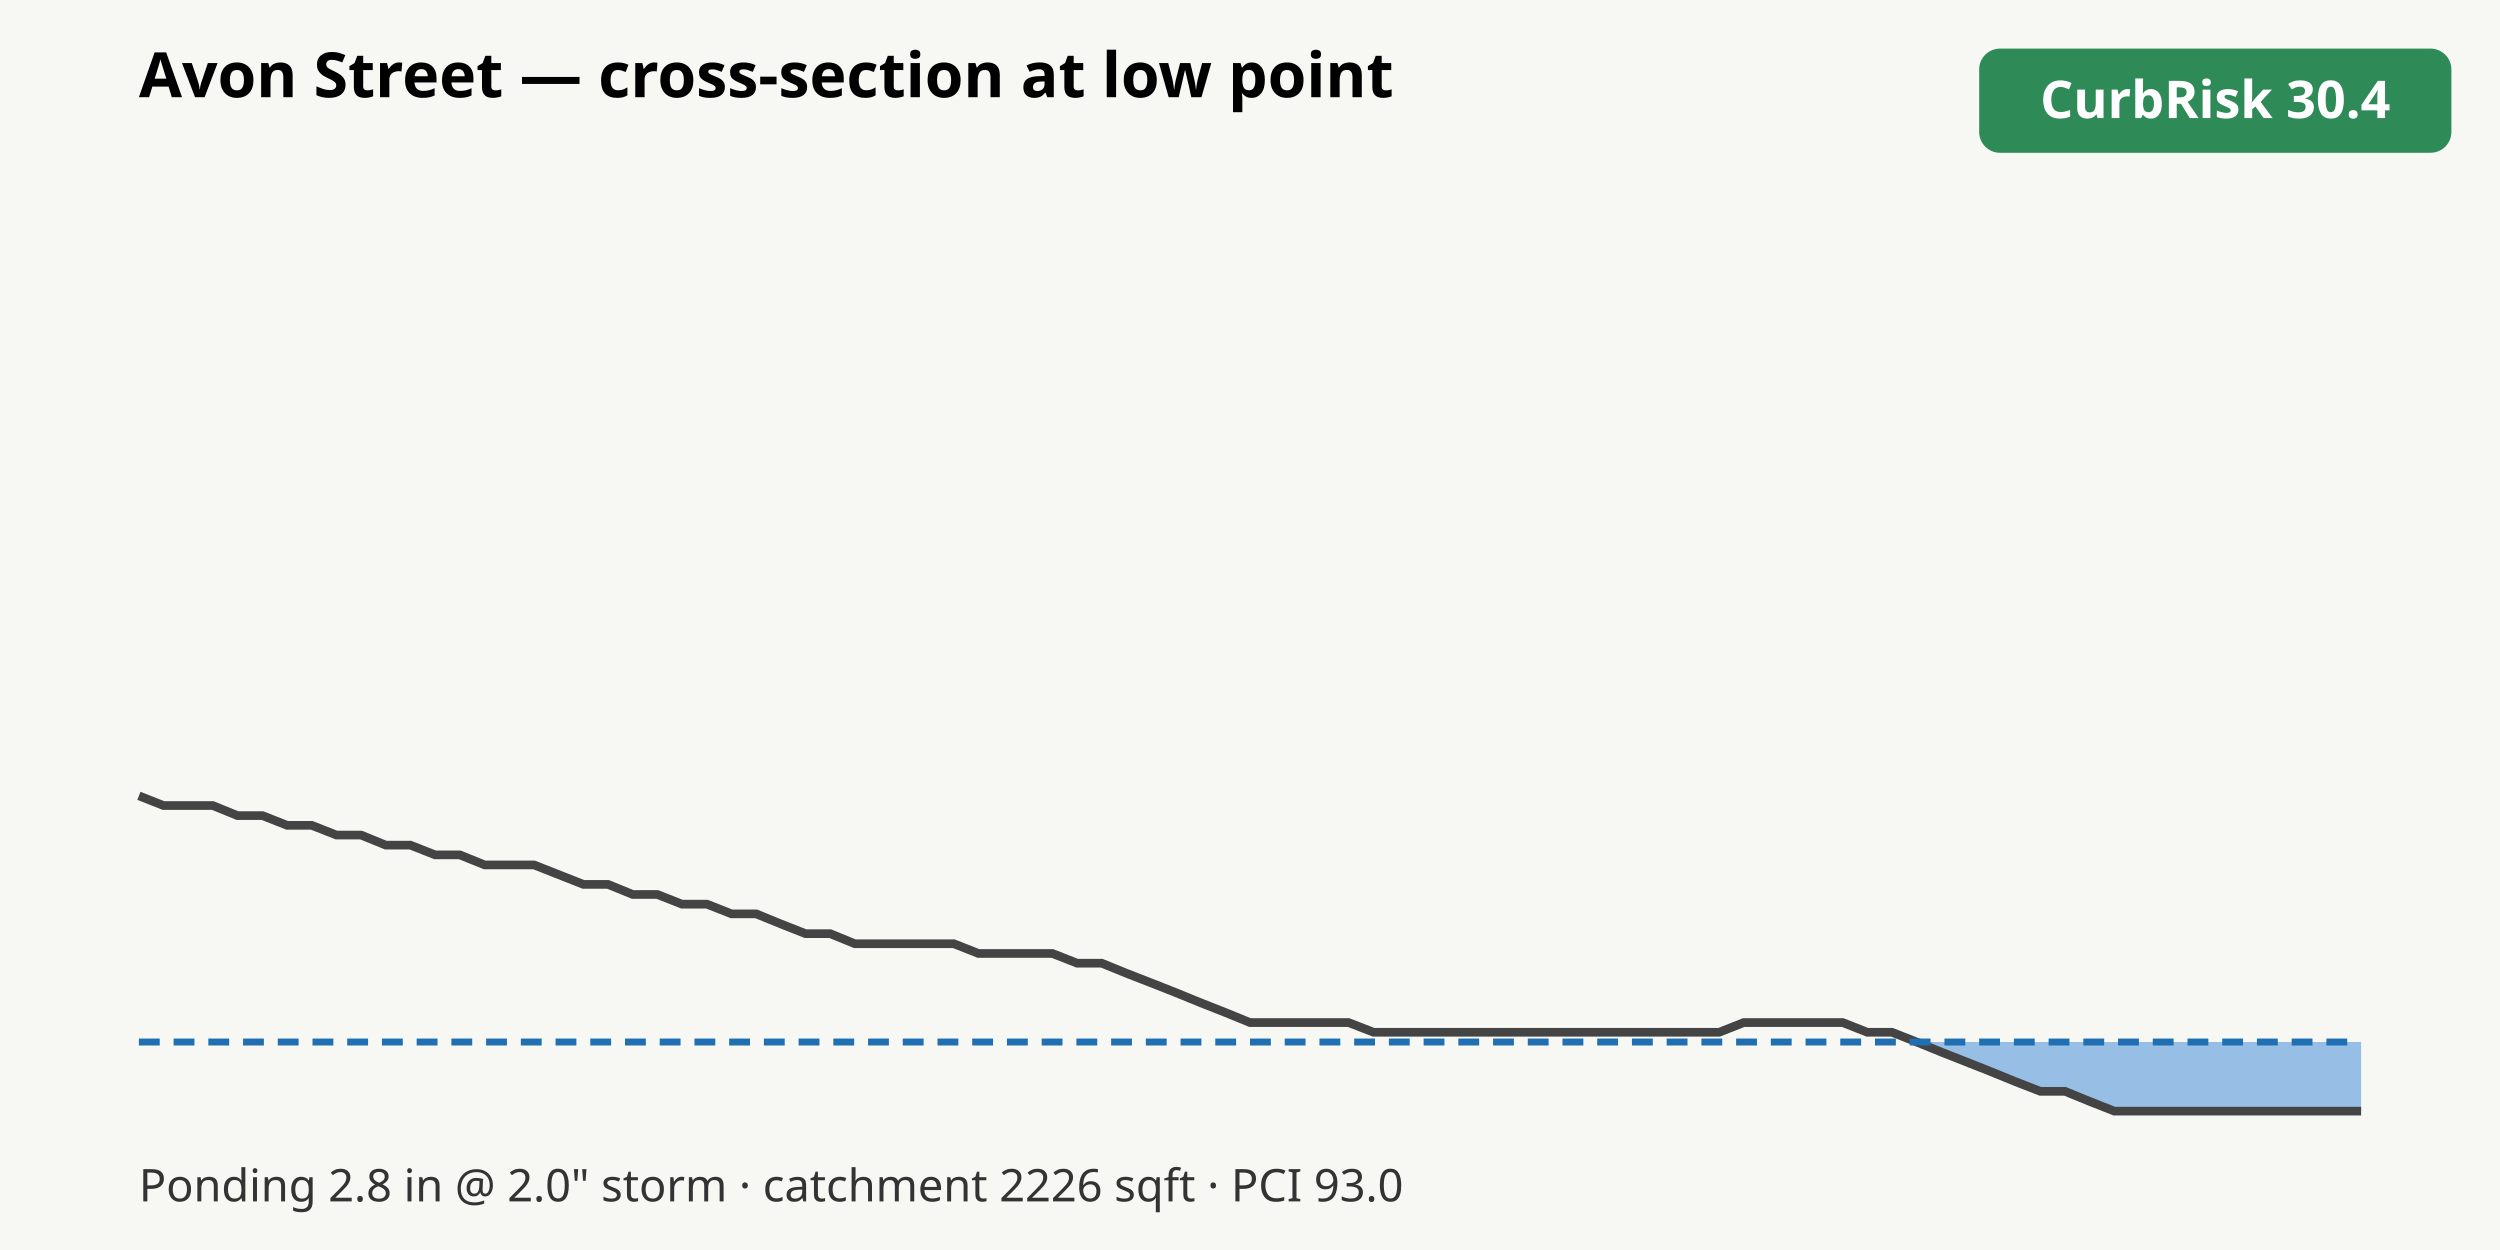
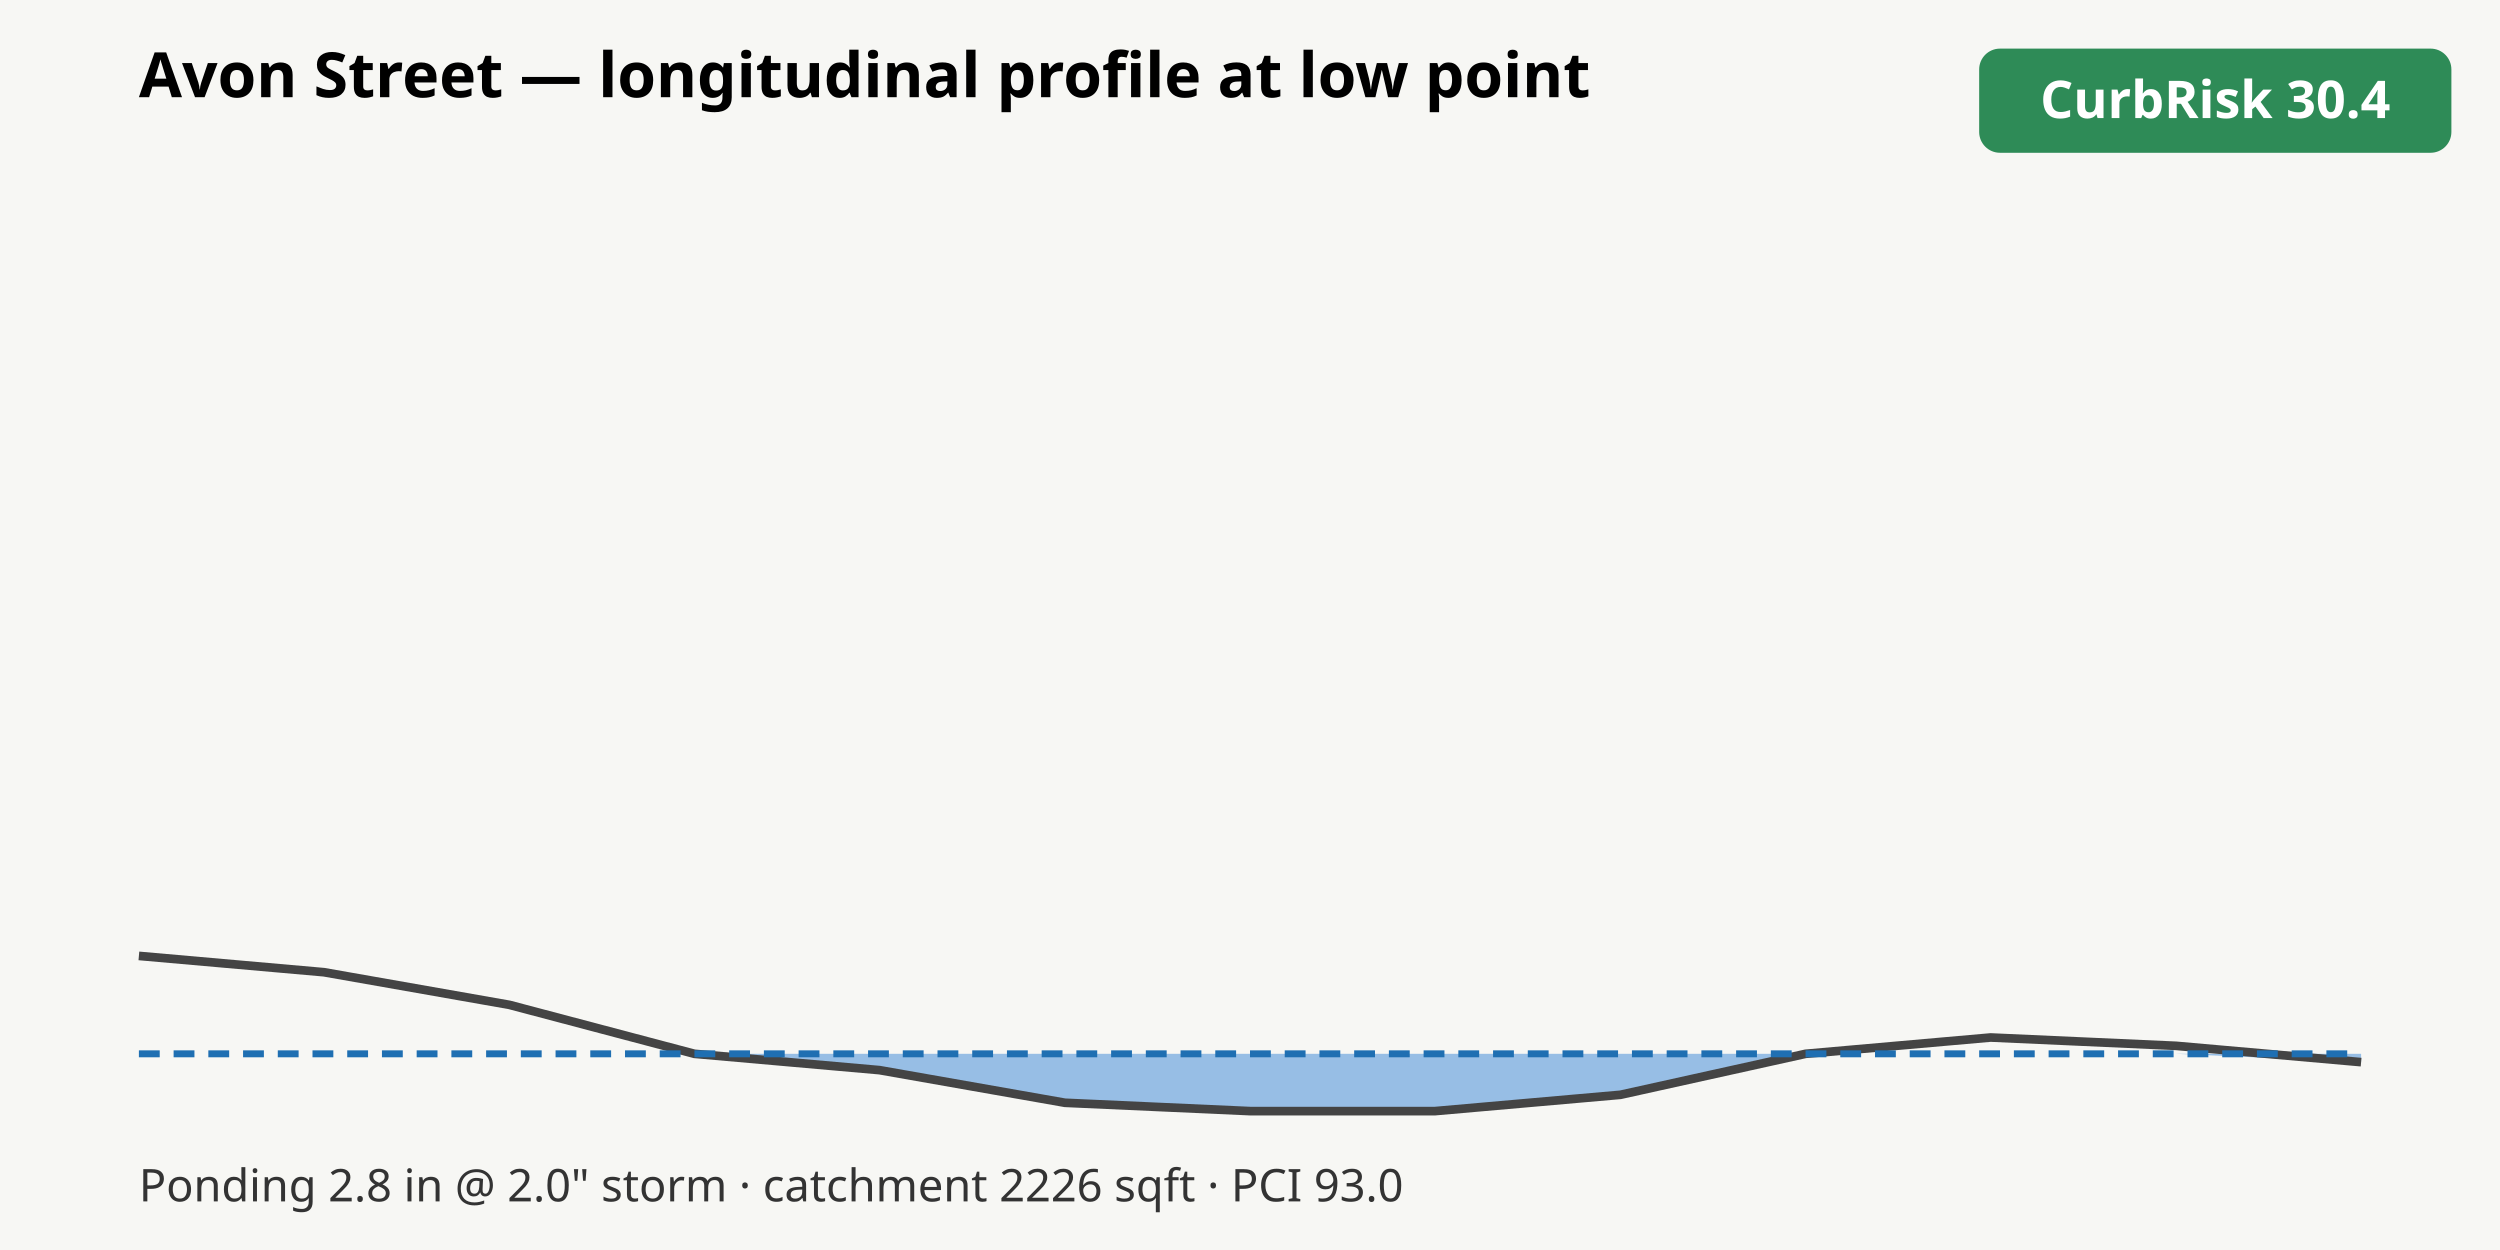
<svg xmlns="http://www.w3.org/2000/svg" width="720" height="360" font-family="system-ui">
  <rect width="720" height="360" fill="#f7f7f4" />
-   <polygon points="40.0,300.1 40.0,300.1 47.1,300.1 54.2,300.1 61.3,300.1 68.4,300.1 75.6,300.1 82.7,300.1 89.8,300.1 96.9,300.1 104.0,300.1 111.1,300.1 118.2,300.1 125.3,300.1 132.4,300.1 139.6,300.1 146.7,300.1 153.8,300.1 160.9,300.1 168.0,300.1 175.1,300.1 182.2,300.1 189.3,300.1 196.4,300.1 203.6,300.1 210.7,300.1 217.8,300.1 224.9,300.1 232.0,300.1 239.1,300.1 246.2,300.1 253.3,300.1 260.4,300.1 267.6,300.1 274.7,300.1 281.8,300.1 288.9,300.1 296.0,300.1 303.1,300.1 310.2,300.1 317.3,300.1 324.4,300.1 331.6,300.1 338.7,300.1 345.8,300.1 352.9,300.1 360.0,300.1 367.1,300.1 374.2,300.1 381.3,300.1 388.4,300.1 395.6,300.1 402.7,300.1 409.8,300.1 416.9,300.1 424.0,300.1 431.1,300.1 438.2,300.1 445.3,300.1 452.4,300.1 459.6,300.1 466.7,300.1 473.8,300.1 480.9,300.1 488.0,300.1 495.1,300.1 502.2,300.1 509.3,300.1 516.4,300.1 523.6,300.1 530.7,300.1 537.8,300.1 544.9,300.1 552.0,300.1 559.1,303.0 566.2,305.8 573.3,308.6 580.4,311.5 587.6,314.3 594.7,314.3 601.8,317.2 608.9,320.0 616.0,320.0 623.1,320.0 630.2,320.0 637.3,320.0 644.4,320.0 651.6,320.0 658.7,320.0 665.8,320.0 672.9,320.0 680.0,320.0 680.0,300.1" fill="#4a90d9" fill-opacity="0.55" />
-   <polyline points="40.0,229.2 47.1,232.0 54.2,232.0 61.3,232.0 68.4,234.9 75.6,234.9 82.7,237.7 89.8,237.7 96.9,240.5 104.0,240.5 111.1,243.4 118.2,243.4 125.3,246.2 132.4,246.2 139.6,249.1 146.7,249.1 153.8,249.1 160.9,251.9 168.0,254.7 175.1,254.7 182.2,257.6 189.3,257.6 196.4,260.4 203.6,260.4 210.7,263.2 217.8,263.2 224.9,266.1 232.0,268.9 239.1,268.9 246.2,271.8 253.3,271.8 260.4,271.8 267.6,271.8 274.7,271.8 281.8,274.6 288.9,274.6 296.0,274.6 303.1,274.6 310.2,277.4 317.3,277.4 324.4,280.3 331.6,283.1 338.7,285.9 345.8,288.8 352.9,291.6 360.0,294.5 367.1,294.5 374.2,294.5 381.3,294.5 388.4,294.5 395.6,297.3 402.7,297.3 409.8,297.3 416.9,297.3 424.0,297.3 431.1,297.3 438.2,297.3 445.3,297.3 452.4,297.3 459.6,297.3 466.7,297.3 473.8,297.3 480.9,297.3 488.0,297.3 495.1,297.3 502.2,294.5 509.3,294.5 516.4,294.5 523.6,294.5 530.7,294.5 537.8,297.3 544.9,297.3 552.0,300.1 559.1,303.0 566.2,305.8 573.3,308.6 580.4,311.5 587.6,314.3 594.7,314.3 601.8,317.2 608.9,320.0 616.0,320.0 623.1,320.0 630.2,320.0 637.3,320.0 644.4,320.0 651.6,320.0 658.7,320.0 665.8,320.0 672.9,320.0 680.0,320.0" fill="none" stroke="#444" stroke-width="2.5" />
-   <line x1="40.0" y1="300.1" x2="680.0" y2="300.1" stroke="#1f6fb2" stroke-dasharray="6 4" stroke-width="2" />
-   <text x="40" y="28" font-size="18" font-weight="700">Avon Street — cross-section at low point</text>
+   <polygon points="40.0,303.5 40.0,303.5 93.3,303.5 146.7,303.5 200.0,303.5 253.3,308.2 306.7,317.6 360.0,320.0 413.3,320.0 466.7,315.3 520.0,303.5 573.3,303.5 626.7,303.5 680.0,305.9 680.0,303.5" fill="#4a90d9" fill-opacity="0.55" />
+   <polyline points="40.0,275.3 93.3,280.0 146.7,289.4 200.0,303.5 253.3,308.2 306.7,317.6 360.0,320.0 413.3,320.0 466.7,315.3 520.0,303.5 573.3,298.8 626.7,301.2 680.0,305.9" fill="none" stroke="#444" stroke-width="2.5" />
+   <line x1="40.0" y1="303.5" x2="680.0" y2="303.5" stroke="#1f6fb2" stroke-dasharray="6 4" stroke-width="2" />
+   <text x="40" y="28" font-size="18" font-weight="700">Avon Street — longitudinal profile at low point</text>
  <text x="40" y="346" font-size="13" fill="#333">Ponding 2.8 in @ 2.0" storm · catchment 2226 sqft · PCI 93.0</text>
  <rect x="570" y="14" width="136" height="30" rx="6" fill="#2e8b57" />
  <text x="638" y="34" font-size="15" fill="#fff" text-anchor="middle" font-weight="700">CurbRisk 30.4</text>
</svg>
